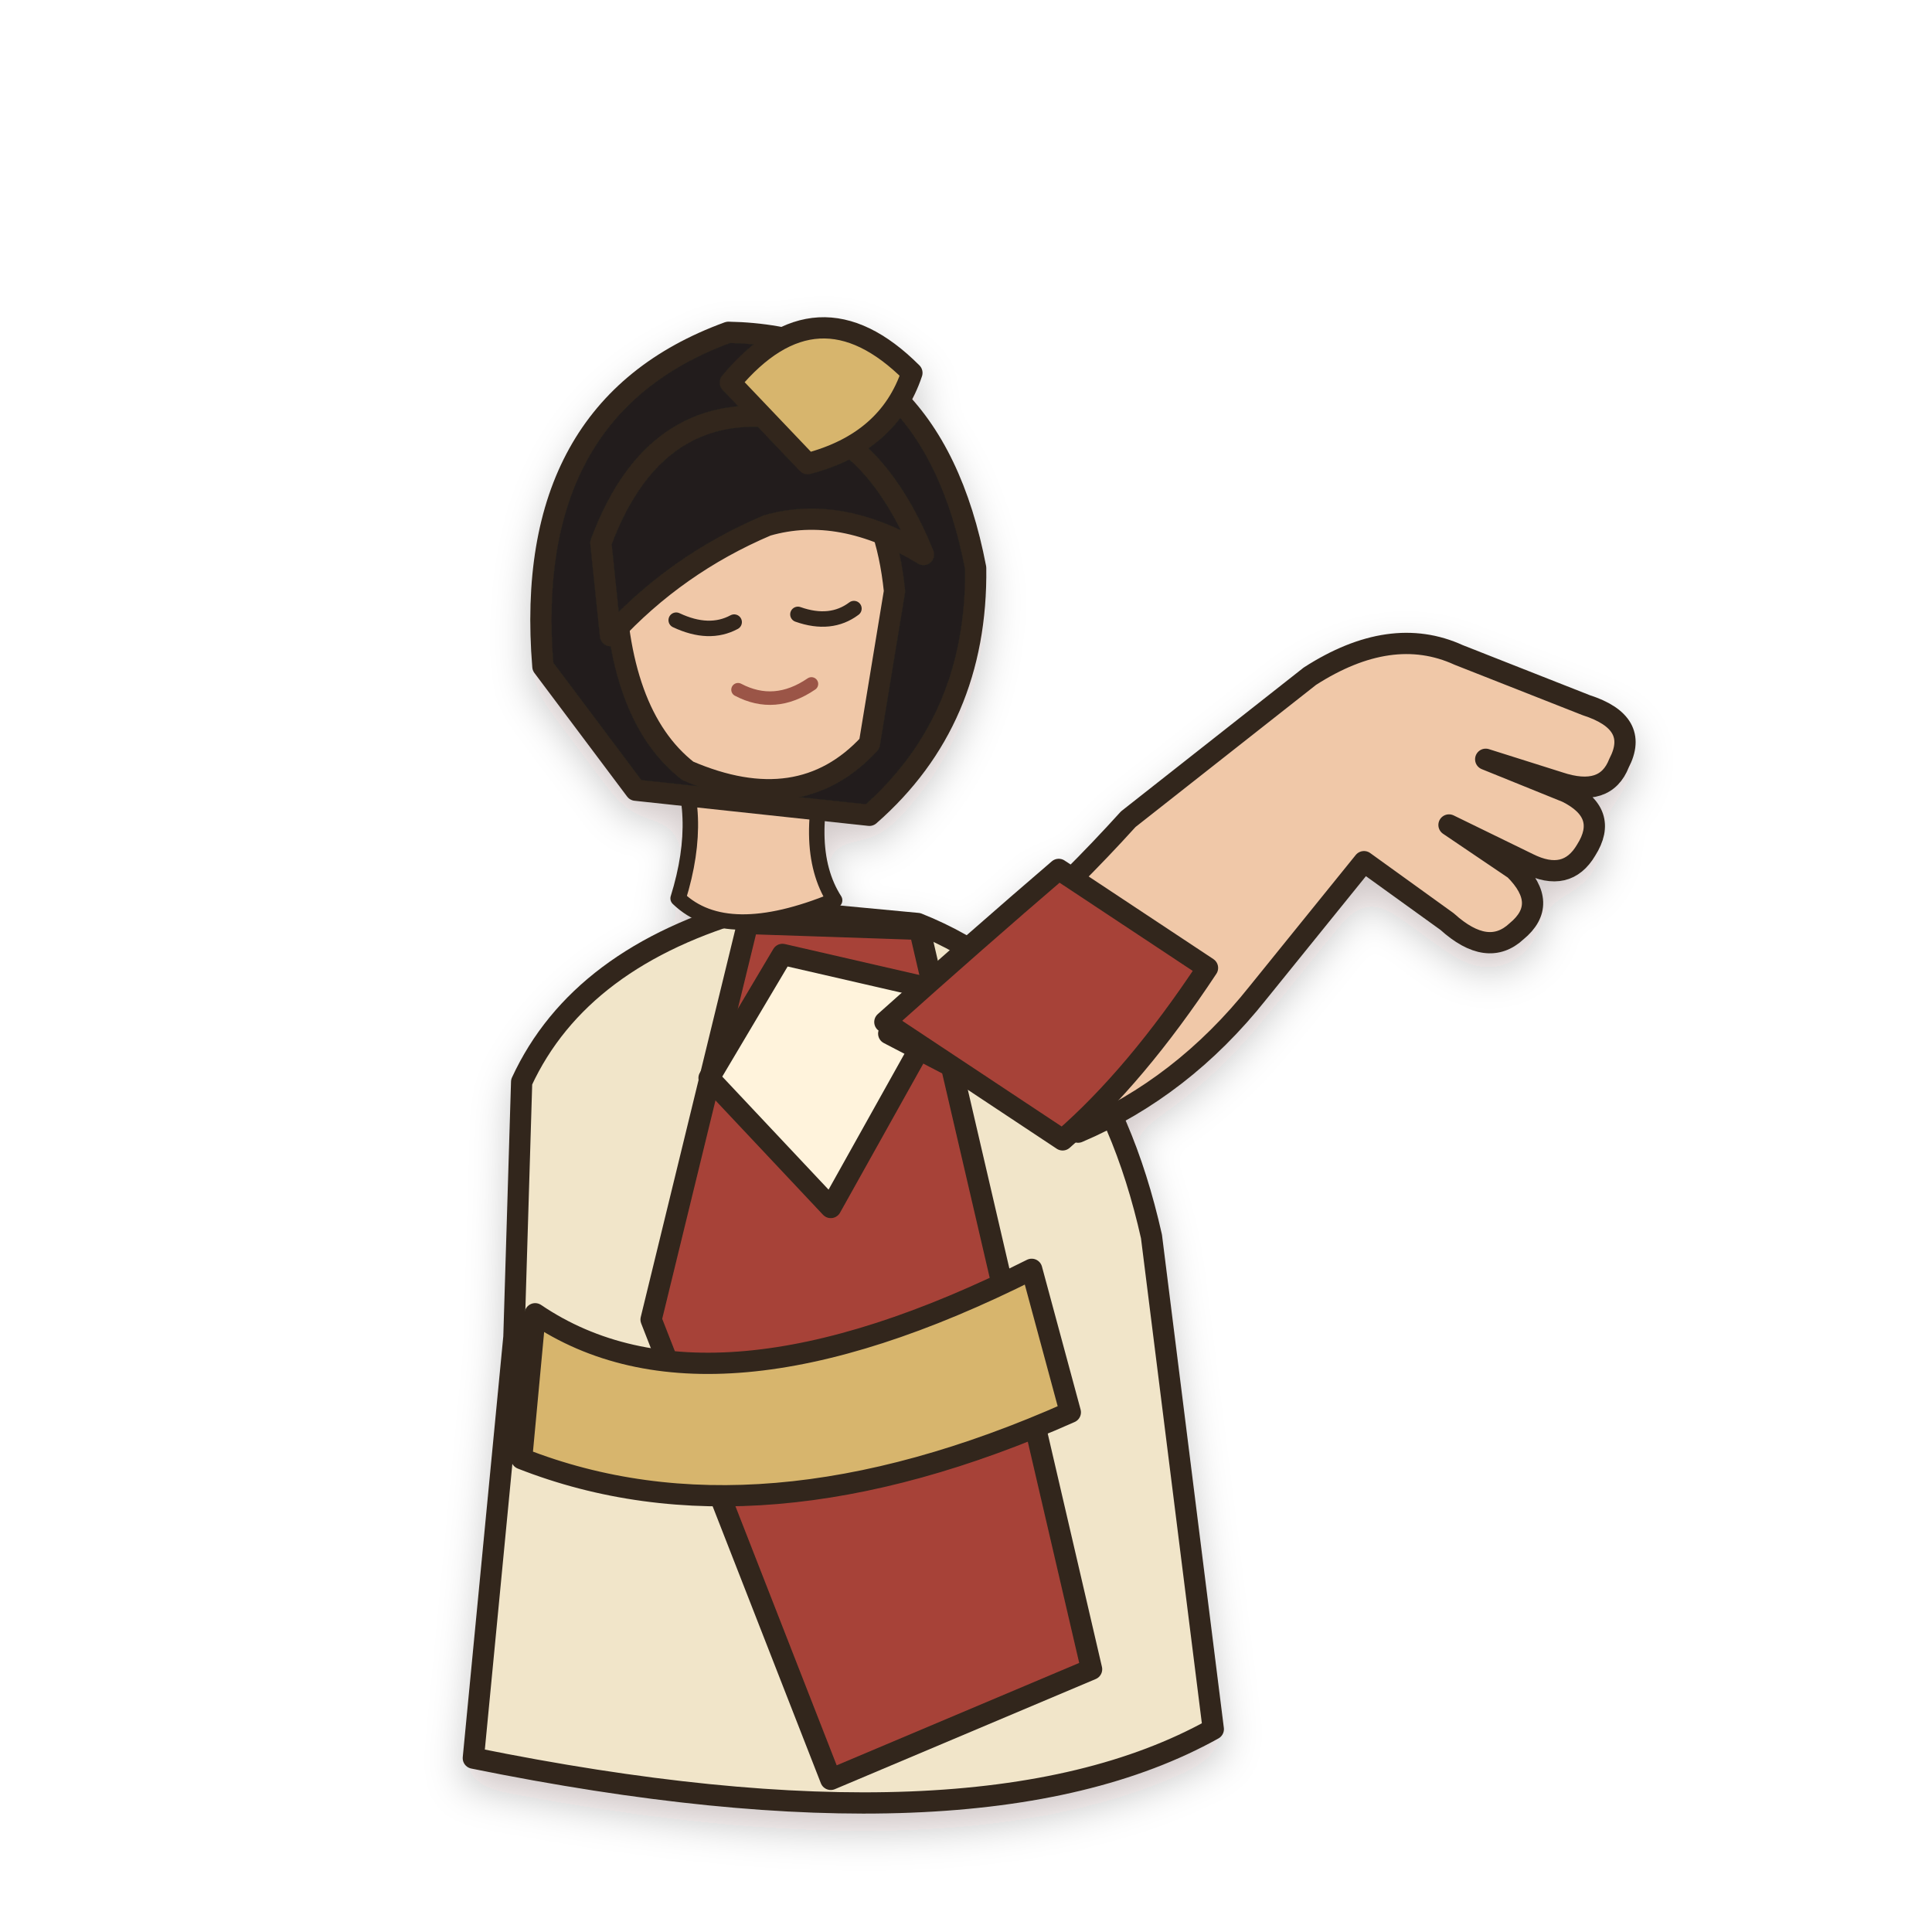
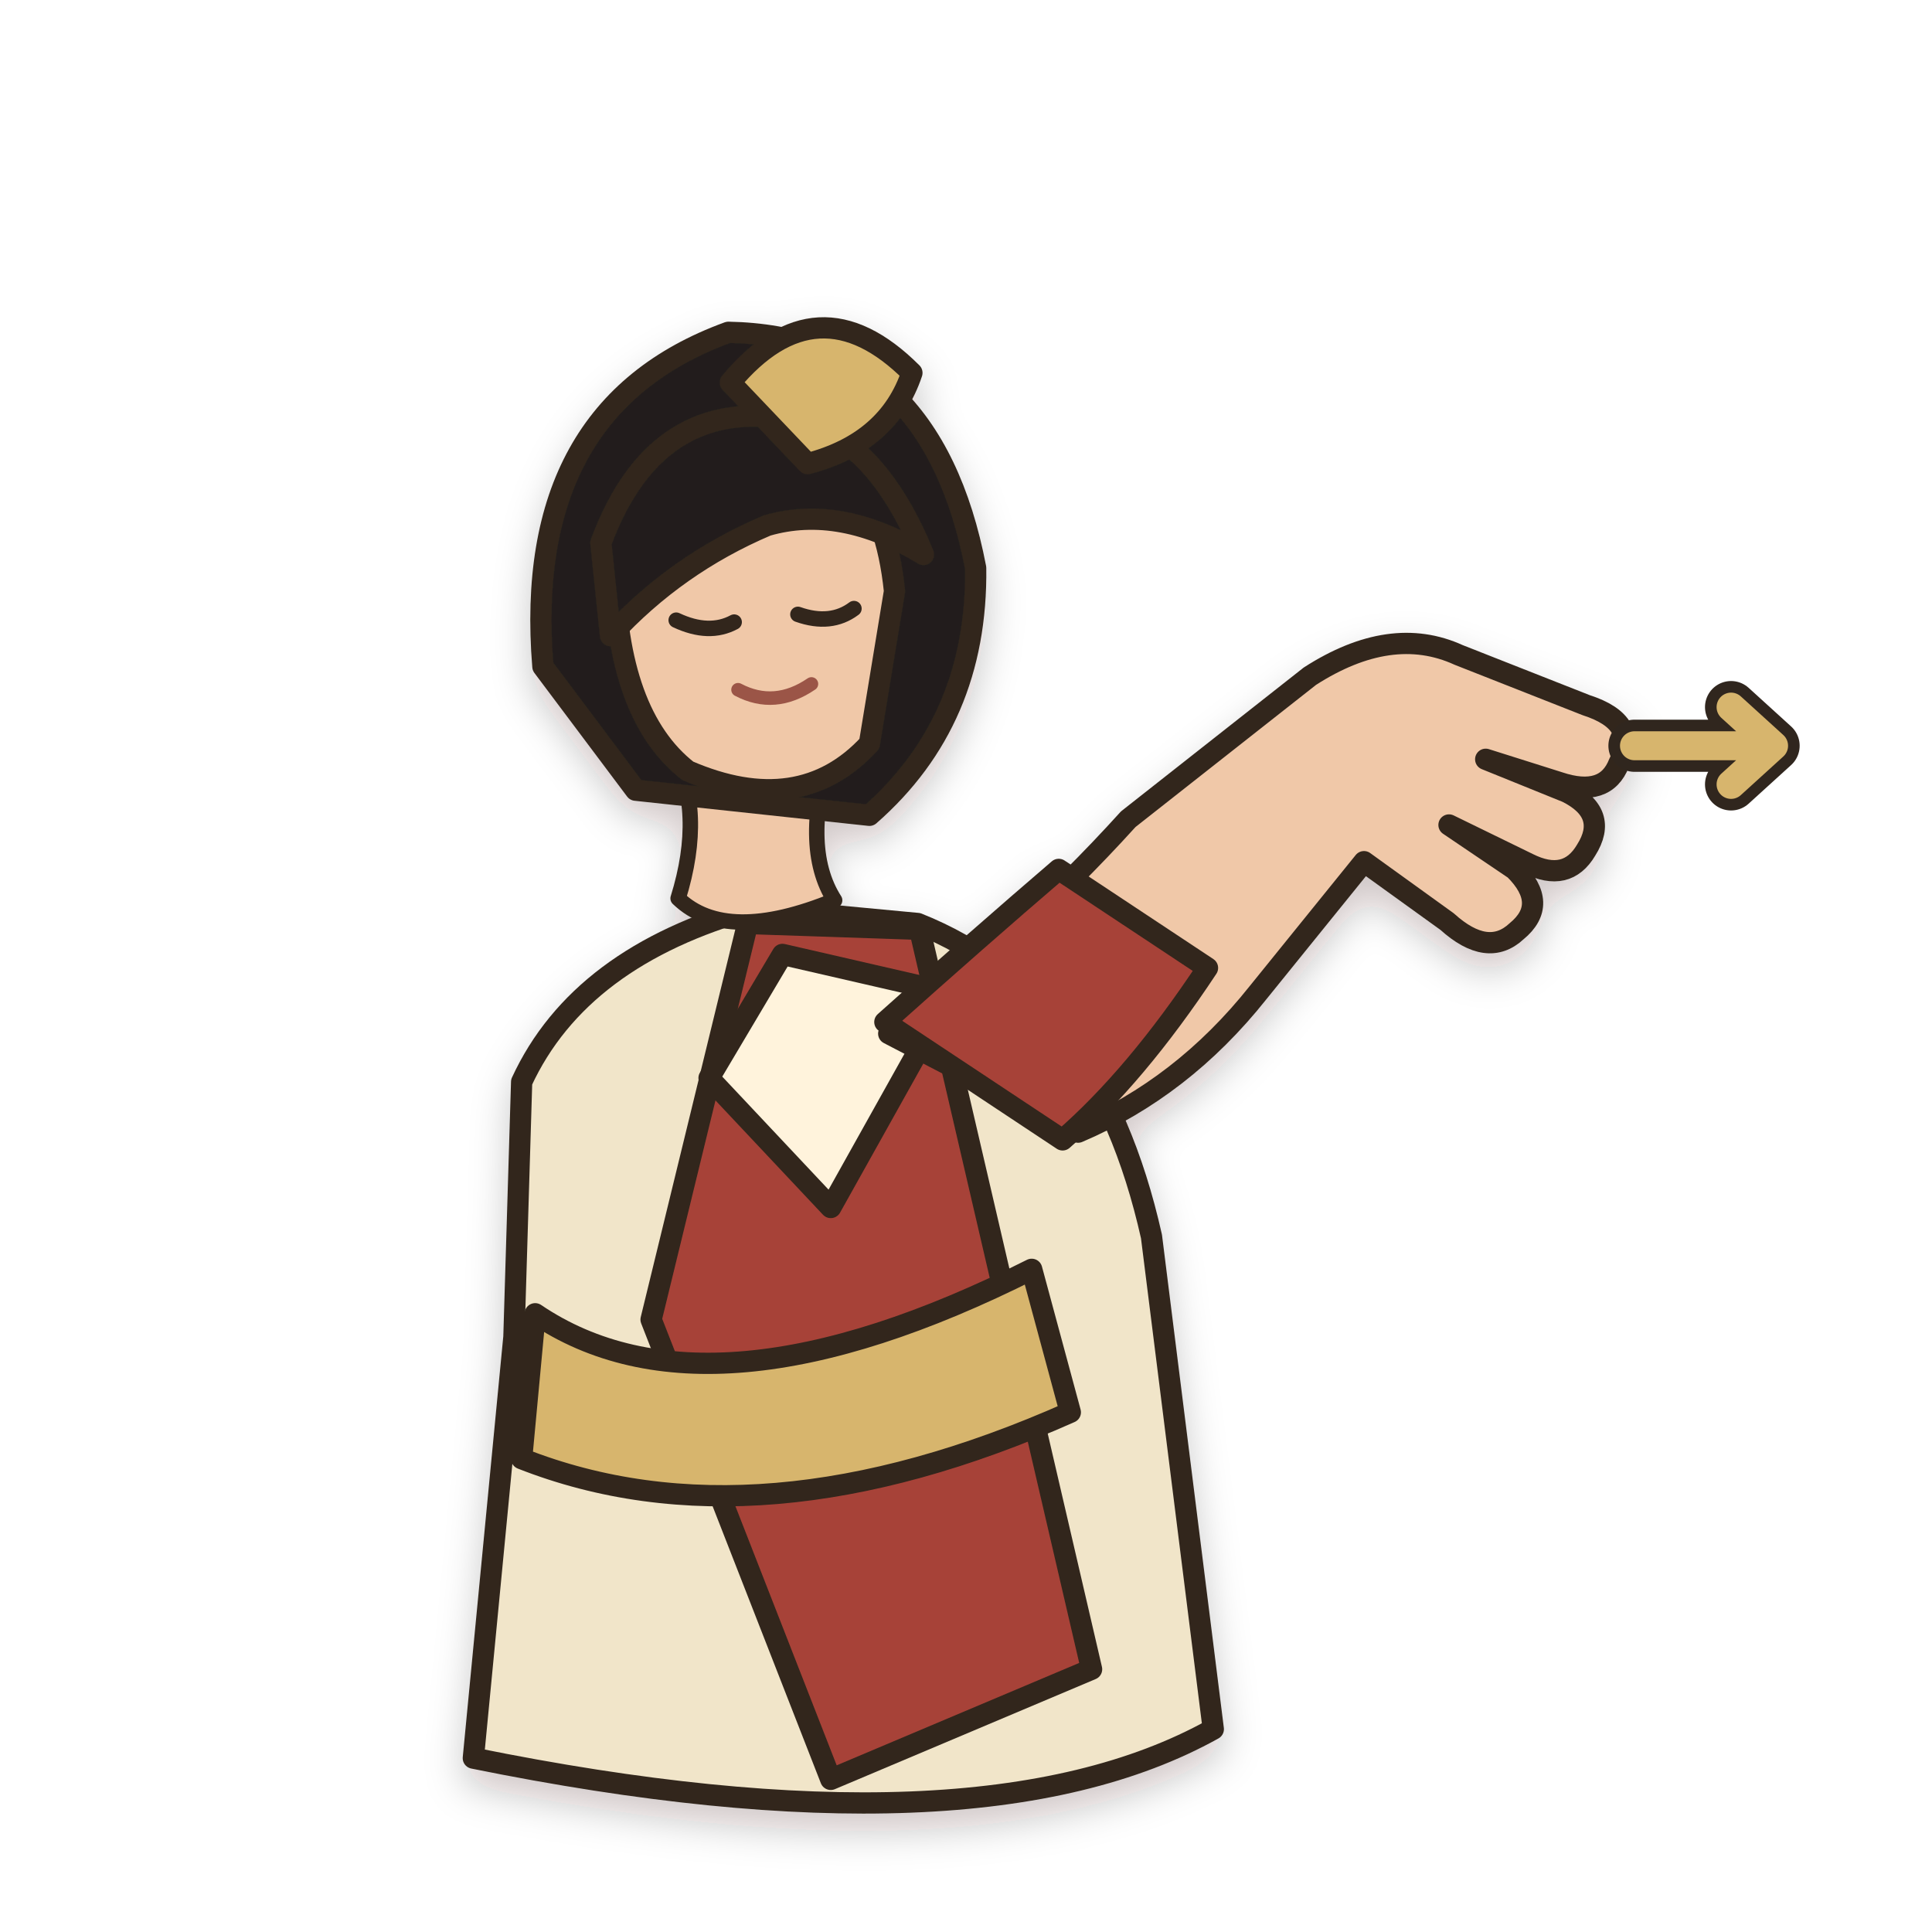
<svg xmlns="http://www.w3.org/2000/svg" width="1000" height="1000" viewBox="0 0 1000 1000">
  <defs>
    <filter id="shadow" x="-20%" y="-20%" width="140%" height="140%">
      <feDropShadow dx="0" dy="9" stdDeviation="10" flood-color="#241a12" flood-opacity=".22" />
    </filter>
  </defs>
  <g filter="url(#shadow)" stroke="#30261e" stroke-width="11" stroke-linejoin="round" stroke-linecap="round">
    <path d="M270 560 Q300 495 390 470 L475 478 Q568 515 596 640 L628 895 Q506 963 245 910 L266 692Z" fill="#f1e5c9" />
    <path d="M387 478 476 481 565 864 430 921 337 683Z" fill="#a74337" />
    <path d="M405 494 492 514 430 625 367 558Z" fill="#fff3dc" />
    <path d="M277 680 Q367 741 534 657 L554 731 Q392 803 270 755Z" fill="#d7b56d" />
    <path d="M460 535 Q526 488 584 424 L678 350 Q720 323 755 339 L821 365 Q849 374 838 395 Q831 413 807 405 L769 393 L811 410 Q833 421 821 440 Q811 457 791 447 L750 427 L784 450 Q802 468 785 482 Q770 496 749 477 L706 446 L651 514 Q612 563 558 586Z" fill="#f0c8a8" />
    <path d="M458 529 Q506 486 548 450 L625 501 Q588 557 550 590Z" fill="#a74337" />
    <path d="M348 388 Q365 420 351 465 Q376 489 432 466 Q414 438 431 385 L411 399 Q389 410 368 398Z" fill="#f0c8a8" stroke="#30261e" stroke-width="8" stroke-linejoin="round" />
    <path d="M281 345 Q270 211 377 172 Q482 174 505 294 Q506 373 450 422 L329 409Z" fill="#241f1c" />
    <path d="M318 294 Q329 226 393 223 Q455 228 463 306 L450 385 Q414 424 356 399 Q319 370 318 294Z" fill="#f0c8a8" />
    <path d="M311 281 Q341 200 418 219 Q455 231 478 287 Q435 261 397 272 Q350 292 316 329Z" fill="#241f1c" />
    <path d="M350 321 Q367 329 380 322" fill="none" stroke-width="8" />
    <path d="M413 318 Q430 324 442 315" fill="none" stroke-width="8" />
    <path d="M382 357 Q401 367 420 354" fill="none" stroke="#9b5547" stroke-width="7" />
    <path d="M378 198 Q423 144 472 193 Q460 229 418 240Z" fill="#d7b56d" />
  </g>
+   <g fill="none" stroke-linecap="round" stroke-linejoin="round">
+     <path d="M846 386 L918 386 M896 366 L918 386 L896 406" stroke="#30261e" stroke-width="27" />
+     <path d="M846 386 L918 386 M896 366 L918 386 L896 406" stroke="#d7b56d" stroke-width="15" />
+   </g>
</svg>
